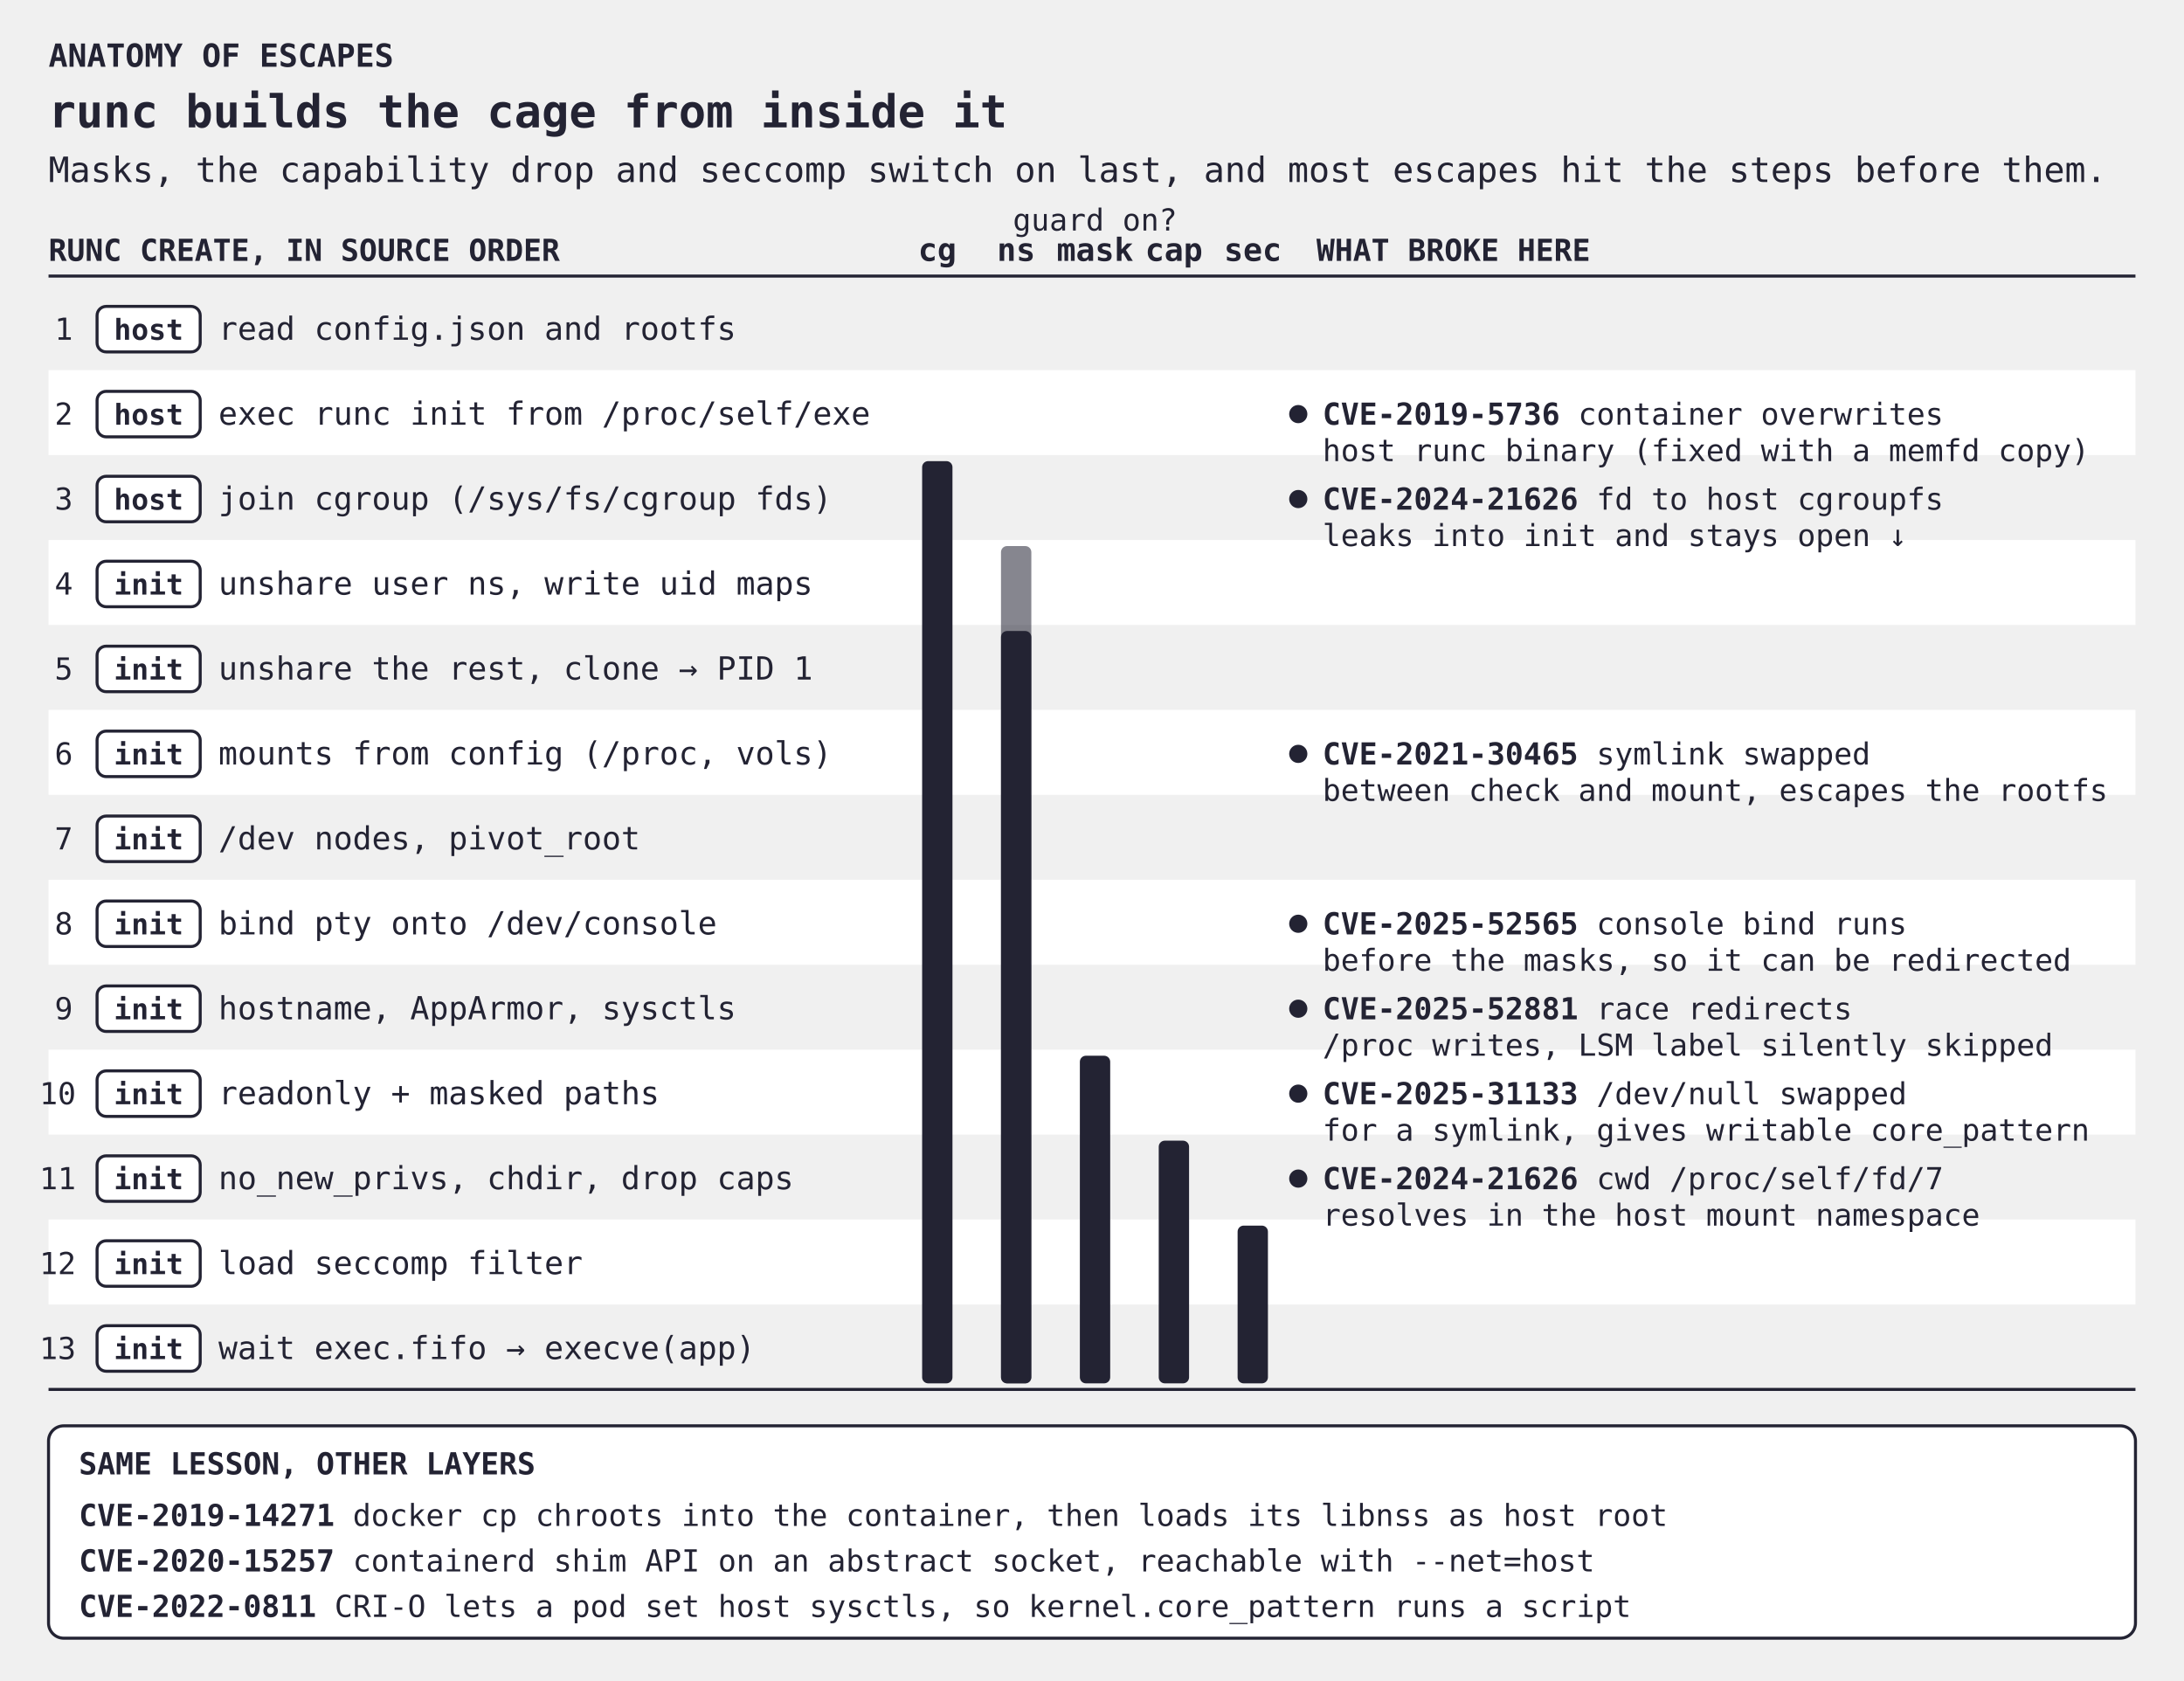
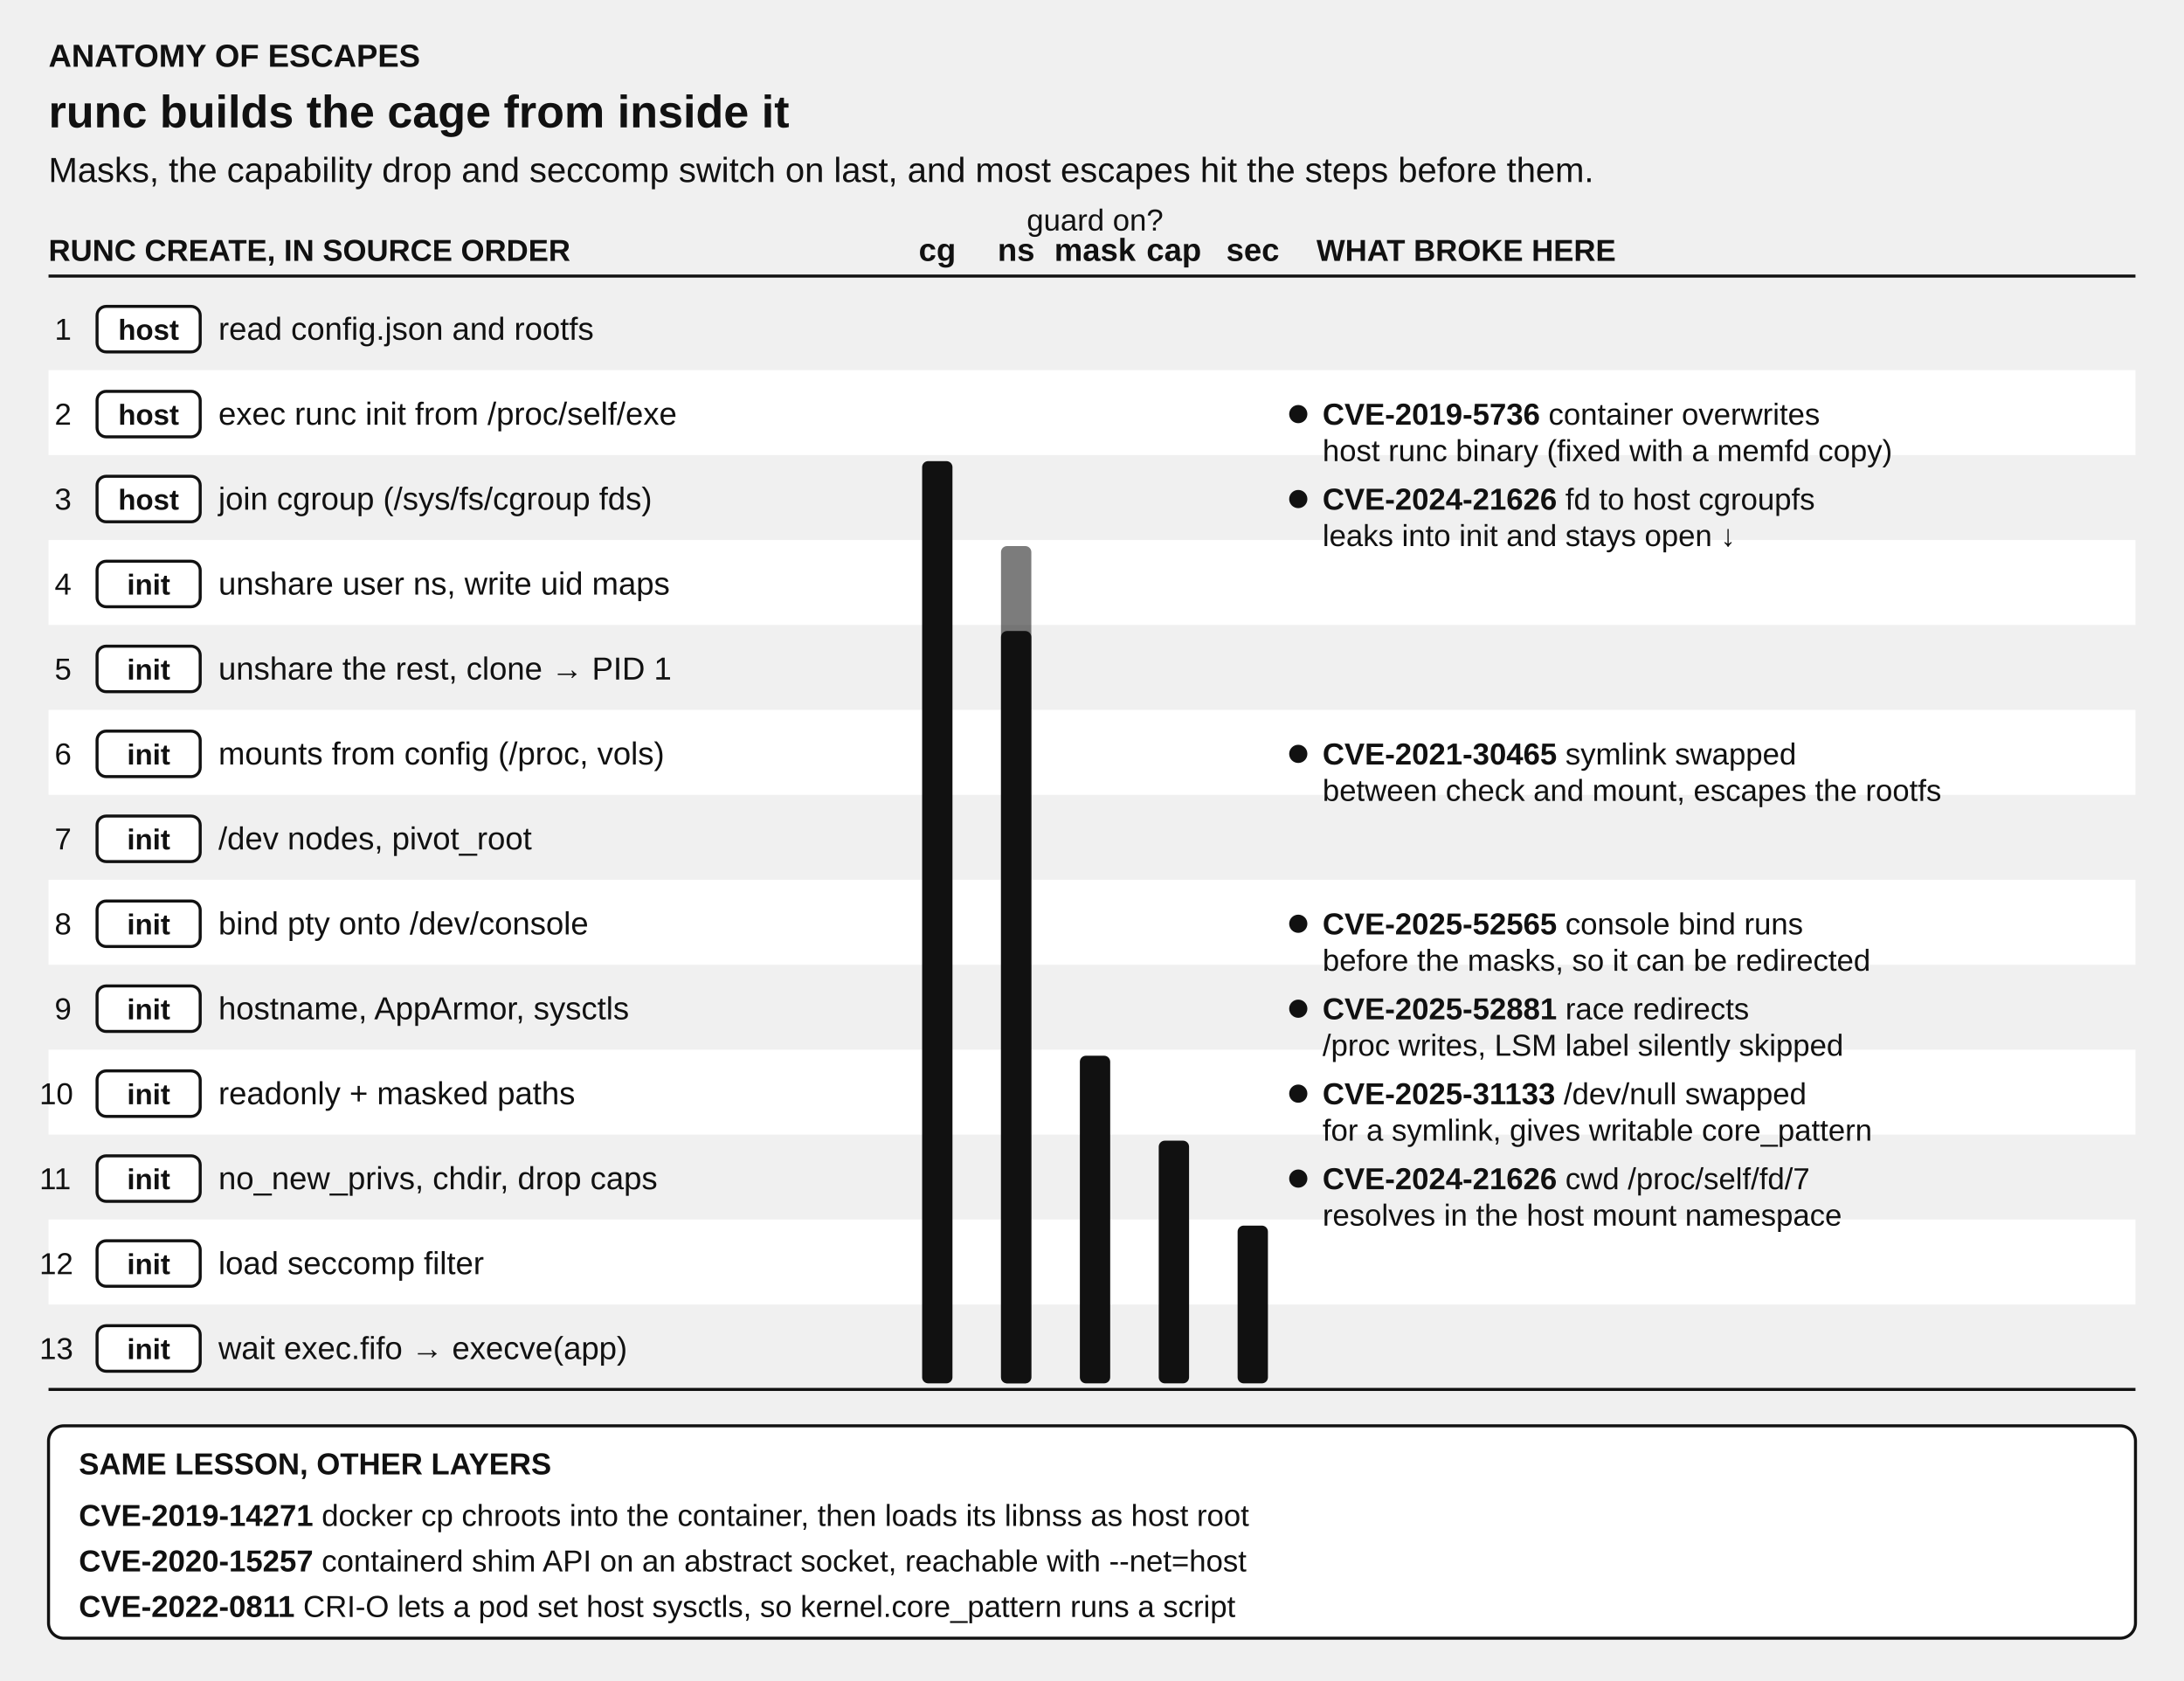
- <svg xmlns="http://www.w3.org/2000/svg" viewBox="0 0 720 554" role="img" aria-labelledby="title desc" font-family="'Roboto Mono', ui-monospace, SFMono-Regular, Menlo, Consolas, 'DejaVu Sans Mono', monospace">
+ <svg xmlns="http://www.w3.org/2000/svg" viewBox="0 0 720 554" role="img" aria-labelledby="title desc" font-family="'Public Sans', 'Helvetica Neue', Arial, sans-serif">
  <style>
-     text { fill: #232333; font-size: 10.5px; }
-     .k { font-size: 10.5px; font-weight: 600; fill: #232333; }
+     text { fill: #111111; font-size: 10.5px; }
+     .k { font-size: 10.5px; font-weight: 600; fill: #111111; }
    .t { font-size: 15px; font-weight: 700; }
-     .c { font-size: 11.5px; fill: #232333; }
-     .lane { font-size: 10px; font-weight: 600; fill: #232333; }
-     .m { fill: #232333; font-size: 10px; }
+     .c { font-size: 11.5px; fill: #111111; }
+     .lane { font-size: 10px; font-weight: 600; fill: #111111; }
+     .m { fill: #111111; font-size: 10px; }
    .cv { font-size: 10px; }
-     .id { fill: #232333; font-weight: 700; font-size: 10px; }
-     .num { fill: #232333; font-size: 10px; }
-     .host { fill: #ffffff; stroke: #232333; stroke-width: 1; }
-     .init { fill: #ffffff; stroke: #232333; stroke-width: 1; }
+     .id { fill: #111111; font-weight: 700; font-size: 10px; }
+     .num { fill: #111111; font-size: 10px; }
+     .host { fill: #ffffff; stroke: #111111; stroke-width: 1; }
+     .init { fill: #ffffff; stroke: #111111; stroke-width: 1; }
    .pill { font-size: 9.5px; font-weight: 600; }
-     .bar { fill: #232333; }
-     .dot { fill: #232333; }
+     .bar { fill: #111111; }
+     .dot { fill: #111111; }
  </style>
  <text class="k" x="16" y="22">ANATOMY OF ESCAPES</text>
  <text class="t" x="16" y="42">runc builds the cage from inside it</text>
  <text class="c" x="16" y="60">Masks, the capability drop and seccomp switch on last, and most escapes hit the steps before them.</text>
  <text class="lane" x="16" y="86">RUNC CREATE, IN SOURCE ORDER</text>
  <text class="m" x="361" y="76" text-anchor="middle">guard on?</text>
-   <g text-anchor="middle" style="font-size:9.5px;font-weight:600;fill: #232333">
-     <text x="309" y="86" style="fill: #232333">cg</text>
-     <text x="335" y="86" style="fill: #232333">ns</text>
-     <text x="361" y="86" style="fill: #232333">mask</text>
-     <text x="387" y="86" style="fill: #232333">cap</text>
-     <text x="413" y="86" style="fill: #232333">sec</text>
+   <g text-anchor="middle" style="font-size:9.5px;font-weight:600;fill: #111111">
+     <text x="309" y="86" style="fill: #111111">cg</text>
+     <text x="335" y="86" style="fill: #111111">ns</text>
+     <text x="361" y="86" style="fill: #111111">mask</text>
+     <text x="387" y="86" style="fill: #111111">cap</text>
+     <text x="413" y="86" style="fill: #111111">sec</text>
  </g>
  <text class="lane" x="434" y="86">WHAT BROKE HERE</text>
-   <line x1="16" y1="91" x2="704" y2="91" stroke="#232333" stroke-width="1" />
+   <line x1="16" y1="91" x2="704" y2="91" stroke="#111111" stroke-width="1" />
  <g fill="#ffffff">
    <rect x="16" y="122" width="688" height="28" />
    <rect x="16" y="178" width="688" height="28" />
    <rect x="16" y="234" width="688" height="28" />
    <rect x="16" y="290" width="688" height="28" />
    <rect x="16" y="346" width="688" height="28" />
    <rect x="16" y="402" width="688" height="28" />
  </g>
  <rect class="bar" x="304" y="152" width="10" height="304" rx="2" />
  <rect class="bar" x="330" y="180" width="10" height="276" rx="2" opacity=".55" />
  <rect class="bar" x="330" y="208" width="10" height="248" rx="2" />
  <rect class="bar" x="356" y="348" width="10" height="108" rx="2" />
  <rect class="bar" x="382" y="376" width="10" height="80" rx="2" />
  <rect class="bar" x="408" y="404" width="10" height="52" rx="2" />
  <g>
    <text class="num" x="18" y="112">1</text>
    <rect class="host" x="32" y="101" width="34" height="15" rx="3" />
    <text class="pill" x="49" y="112" text-anchor="middle">host</text>
    <text x="72" y="112">read config.json and rootfs</text>
    <text class="num" x="18" y="140">2</text>
    <rect class="host" x="32" y="129" width="34" height="15" rx="3" />
    <text class="pill" x="49" y="140" text-anchor="middle">host</text>
    <text x="72" y="140">exec runc init from /proc/self/exe</text>
    <text class="num" x="18" y="168">3</text>
    <rect class="host" x="32" y="157" width="34" height="15" rx="3" />
    <text class="pill" x="49" y="168" text-anchor="middle">host</text>
    <text x="72" y="168">join cgroup (/sys/fs/cgroup fds)</text>
    <text class="num" x="18" y="196">4</text>
    <rect class="init" x="32" y="185" width="34" height="15" rx="3" />
    <text class="pill" x="49" y="196" text-anchor="middle">init</text>
    <text x="72" y="196">unshare user ns, write uid maps</text>
    <text class="num" x="18" y="224">5</text>
    <rect class="init" x="32" y="213" width="34" height="15" rx="3" />
    <text class="pill" x="49" y="224" text-anchor="middle">init</text>
    <text x="72" y="224">unshare the rest, clone → PID 1</text>
    <text class="num" x="18" y="252">6</text>
    <rect class="init" x="32" y="241" width="34" height="15" rx="3" />
    <text class="pill" x="49" y="252" text-anchor="middle">init</text>
    <text x="72" y="252">mounts from config (/proc, vols)</text>
    <text class="num" x="18" y="280">7</text>
    <rect class="init" x="32" y="269" width="34" height="15" rx="3" />
    <text class="pill" x="49" y="280" text-anchor="middle">init</text>
    <text x="72" y="280">/dev nodes, pivot_root</text>
    <text class="num" x="18" y="308">8</text>
    <rect class="init" x="32" y="297" width="34" height="15" rx="3" />
    <text class="pill" x="49" y="308" text-anchor="middle">init</text>
    <text x="72" y="308">bind pty onto /dev/console</text>
    <text class="num" x="18" y="336">9</text>
    <rect class="init" x="32" y="325" width="34" height="15" rx="3" />
    <text class="pill" x="49" y="336" text-anchor="middle">init</text>
    <text x="72" y="336">hostname, AppArmor, sysctls</text>
    <text class="num" x="13" y="364">10</text>
    <rect class="init" x="32" y="353" width="34" height="15" rx="3" />
    <text class="pill" x="49" y="364" text-anchor="middle">init</text>
    <text x="72" y="364">readonly + masked paths</text>
    <text class="num" x="13" y="392">11</text>
    <rect class="init" x="32" y="381" width="34" height="15" rx="3" />
    <text class="pill" x="49" y="392" text-anchor="middle">init</text>
    <text x="72" y="392">no_new_privs, chdir, drop caps</text>
    <text class="num" x="13" y="420">12</text>
    <rect class="init" x="32" y="409" width="34" height="15" rx="3" />
    <text class="pill" x="49" y="420" text-anchor="middle">init</text>
    <text x="72" y="420">load seccomp filter</text>
    <text class="num" x="13" y="448">13</text>
    <rect class="init" x="32" y="437" width="34" height="15" rx="3" />
    <text class="pill" x="49" y="448" text-anchor="middle">init</text>
    <text x="72" y="448">wait exec.fifo → execve(app)</text>
  </g>
  <g>
    <circle class="dot" cx="428" cy="136.5" r="3" />
    <text class="cv" x="436" y="140">
      <tspan class="id">CVE-2019-5736</tspan> container overwrites</text>
    <text class="m" x="436" y="152">host runc binary (fixed with a memfd copy)</text>
    <circle class="dot" cx="428" cy="164.5" r="3" />
    <text class="cv" x="436" y="168">
      <tspan class="id">CVE-2024-21626</tspan> fd to host cgroupfs</text>
    <text class="m" x="436" y="180">leaks into init and stays open ↓</text>
    <circle class="dot" cx="428" cy="248.5" r="3" />
    <text class="cv" x="436" y="252">
      <tspan class="id">CVE-2021-30465</tspan> symlink swapped</text>
    <text class="m" x="436" y="264">between check and mount, escapes the rootfs</text>
    <circle class="dot" cx="428" cy="304.5" r="3" />
    <text class="cv" x="436" y="308">
      <tspan class="id">CVE-2025-52565</tspan> console bind runs</text>
    <text class="m" x="436" y="320">before the masks, so it can be redirected</text>
    <circle class="dot" cx="428" cy="332.5" r="3" />
    <text class="cv" x="436" y="336">
      <tspan class="id">CVE-2025-52881</tspan> race redirects</text>
    <text class="m" x="436" y="348">/proc writes, LSM label silently skipped</text>
    <circle class="dot" cx="428" cy="360.5" r="3" />
    <text class="cv" x="436" y="364">
      <tspan class="id">CVE-2025-31133</tspan> /dev/null swapped</text>
    <text class="m" x="436" y="376">for a symlink, gives writable core_pattern</text>
    <circle class="dot" cx="428" cy="388.5" r="3" />
    <text class="cv" x="436" y="392">
      <tspan class="id">CVE-2024-21626</tspan> cwd /proc/self/fd/7</text>
    <text class="m" x="436" y="404">resolves in the host mount namespace</text>
  </g>
-   <line x1="16" y1="458" x2="704" y2="458" stroke="#232333" stroke-width="1" />
-   <rect x="16" y="470" width="688" height="70" rx="5" fill="#ffffff" stroke="#232333" stroke-width="1" />
+   <line x1="16" y1="458" x2="704" y2="458" stroke="#111111" stroke-width="1" />
+   <rect x="16" y="470" width="688" height="70" rx="5" fill="#ffffff" stroke="#111111" stroke-width="1" />
  <text class="lane" x="26" y="486">SAME LESSON, OTHER LAYERS</text>
  <text class="cv" x="26" y="503">
    <tspan class="id">CVE-2019-14271</tspan> docker cp chroots into the container, then loads its libnss as host root</text>
  <text class="cv" x="26" y="518">
    <tspan class="id">CVE-2020-15257</tspan> containerd shim API on an abstract socket, reachable with --net=host</text>
  <text class="cv" x="26" y="533">
    <tspan class="id">CVE-2022-0811</tspan>  CRI-O lets a pod set host sysctls, so kernel.core_pattern runs a script</text>
</svg>
